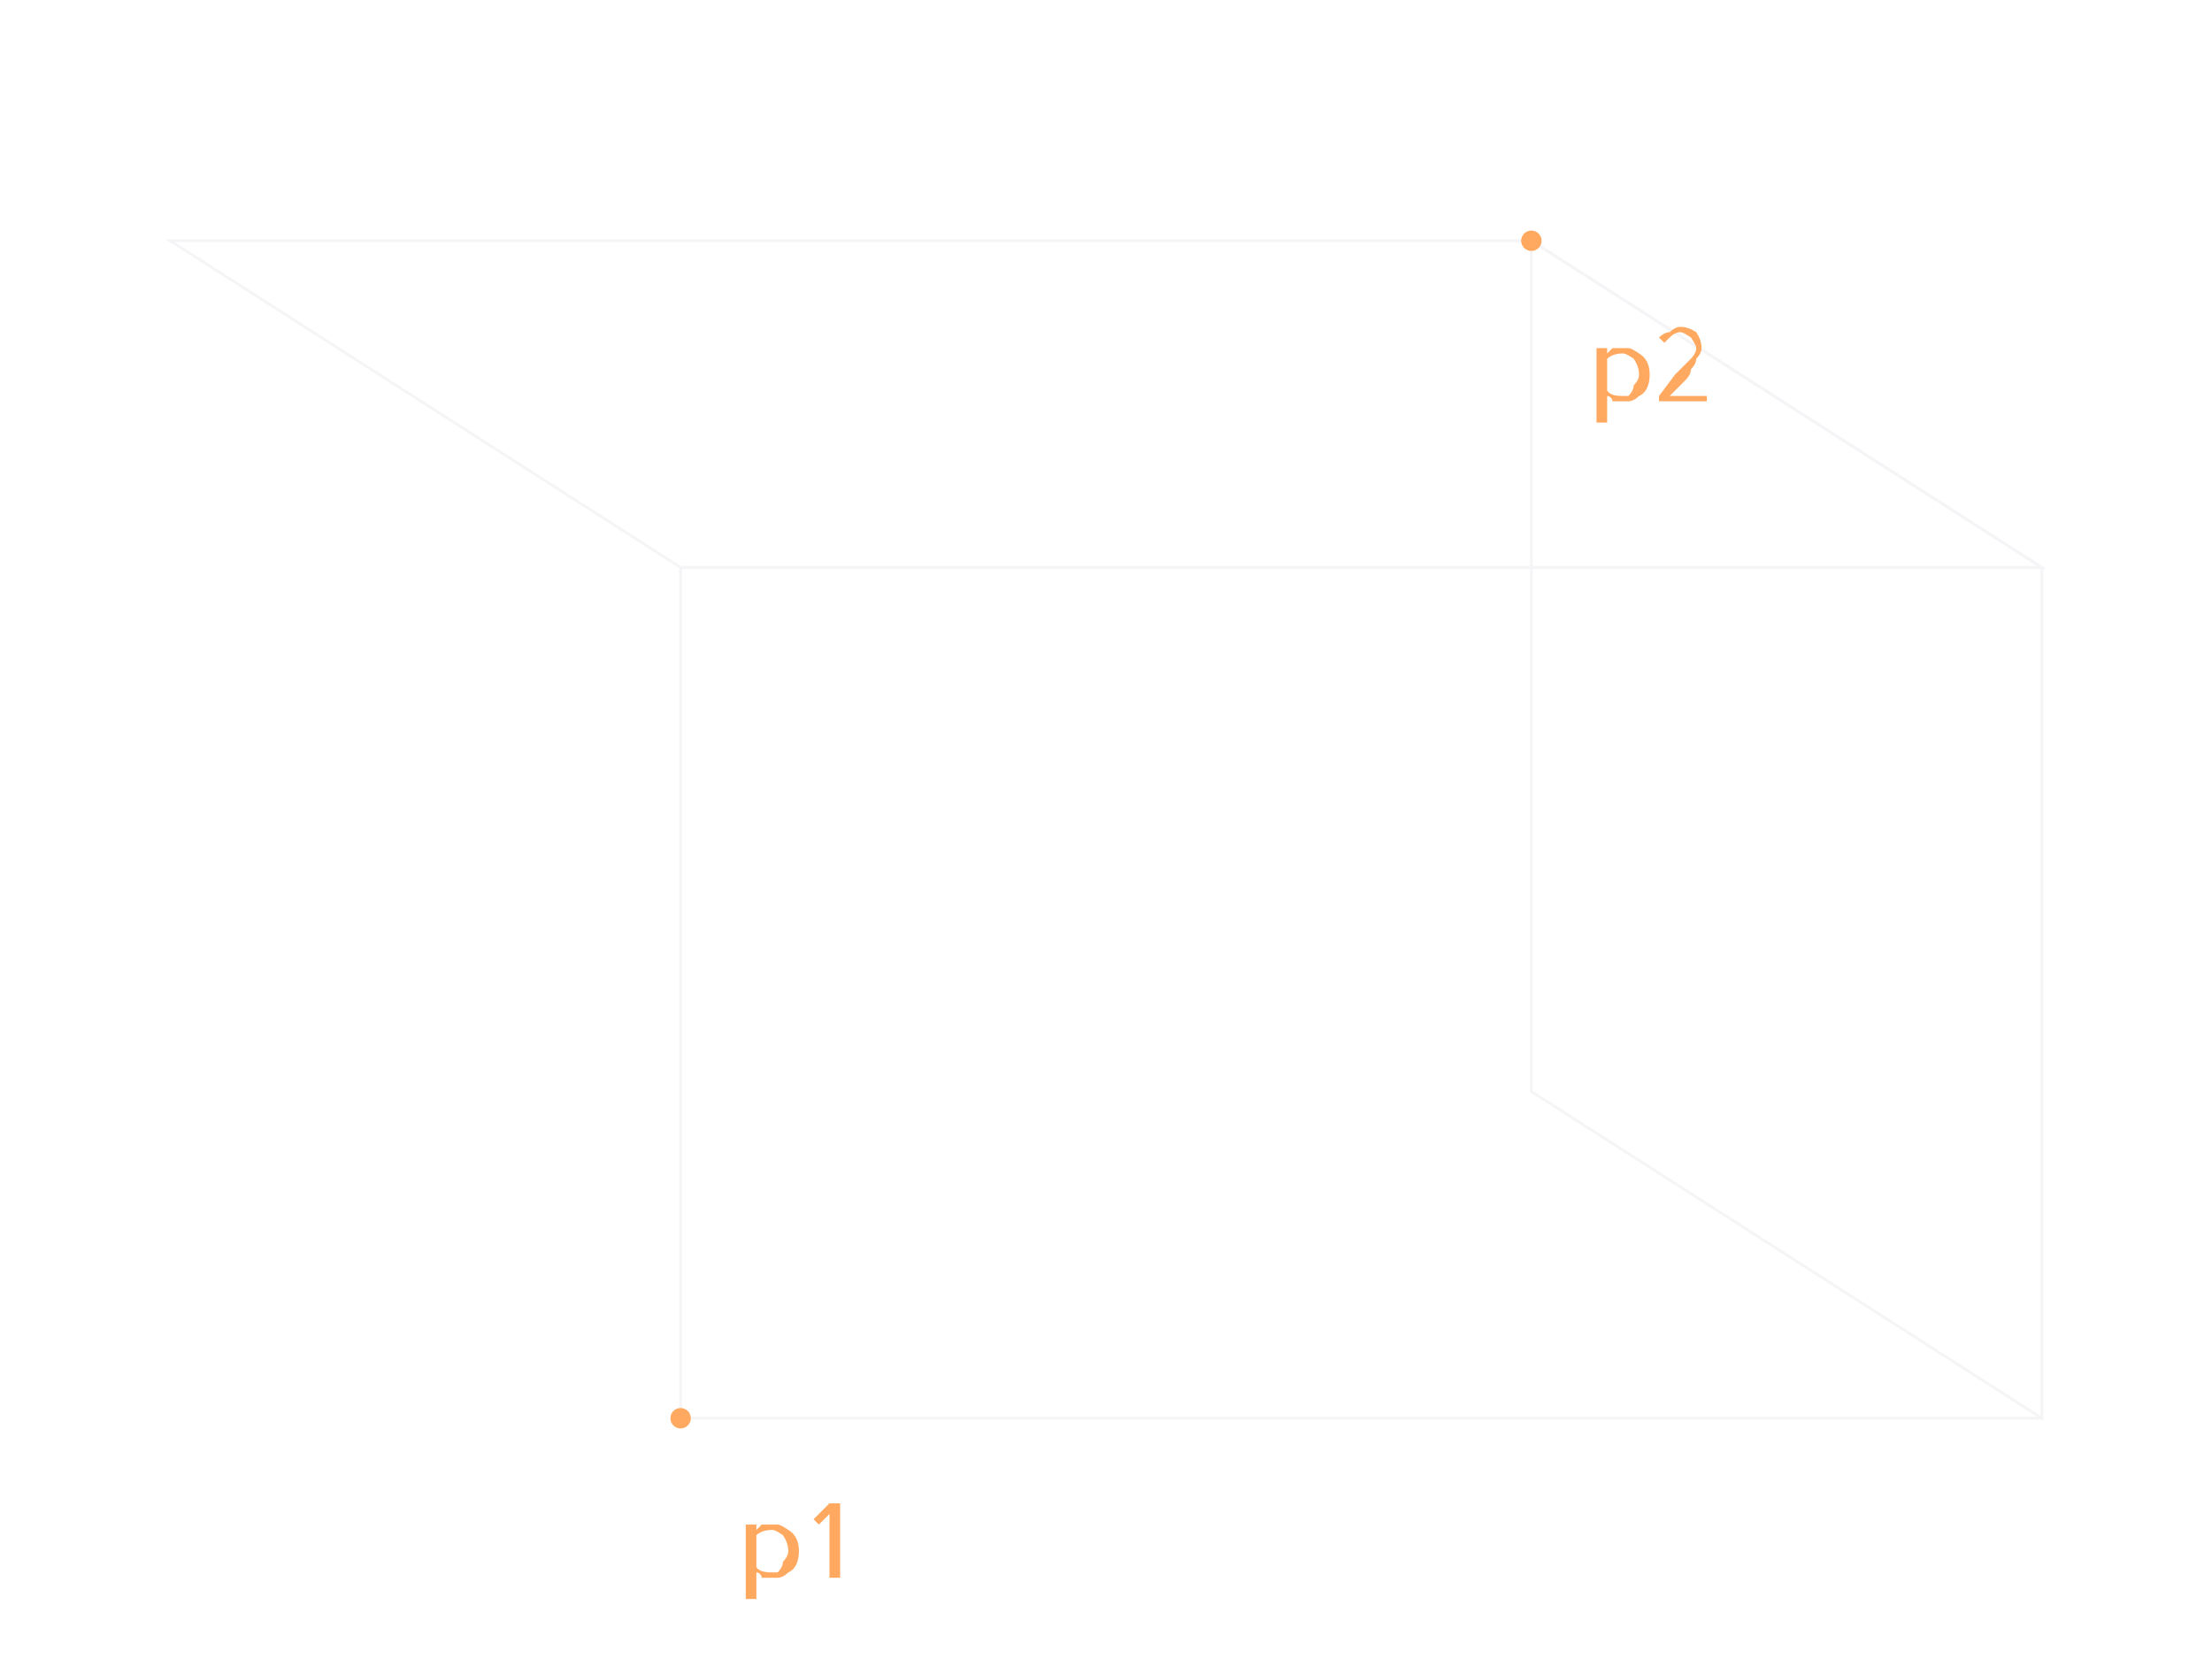
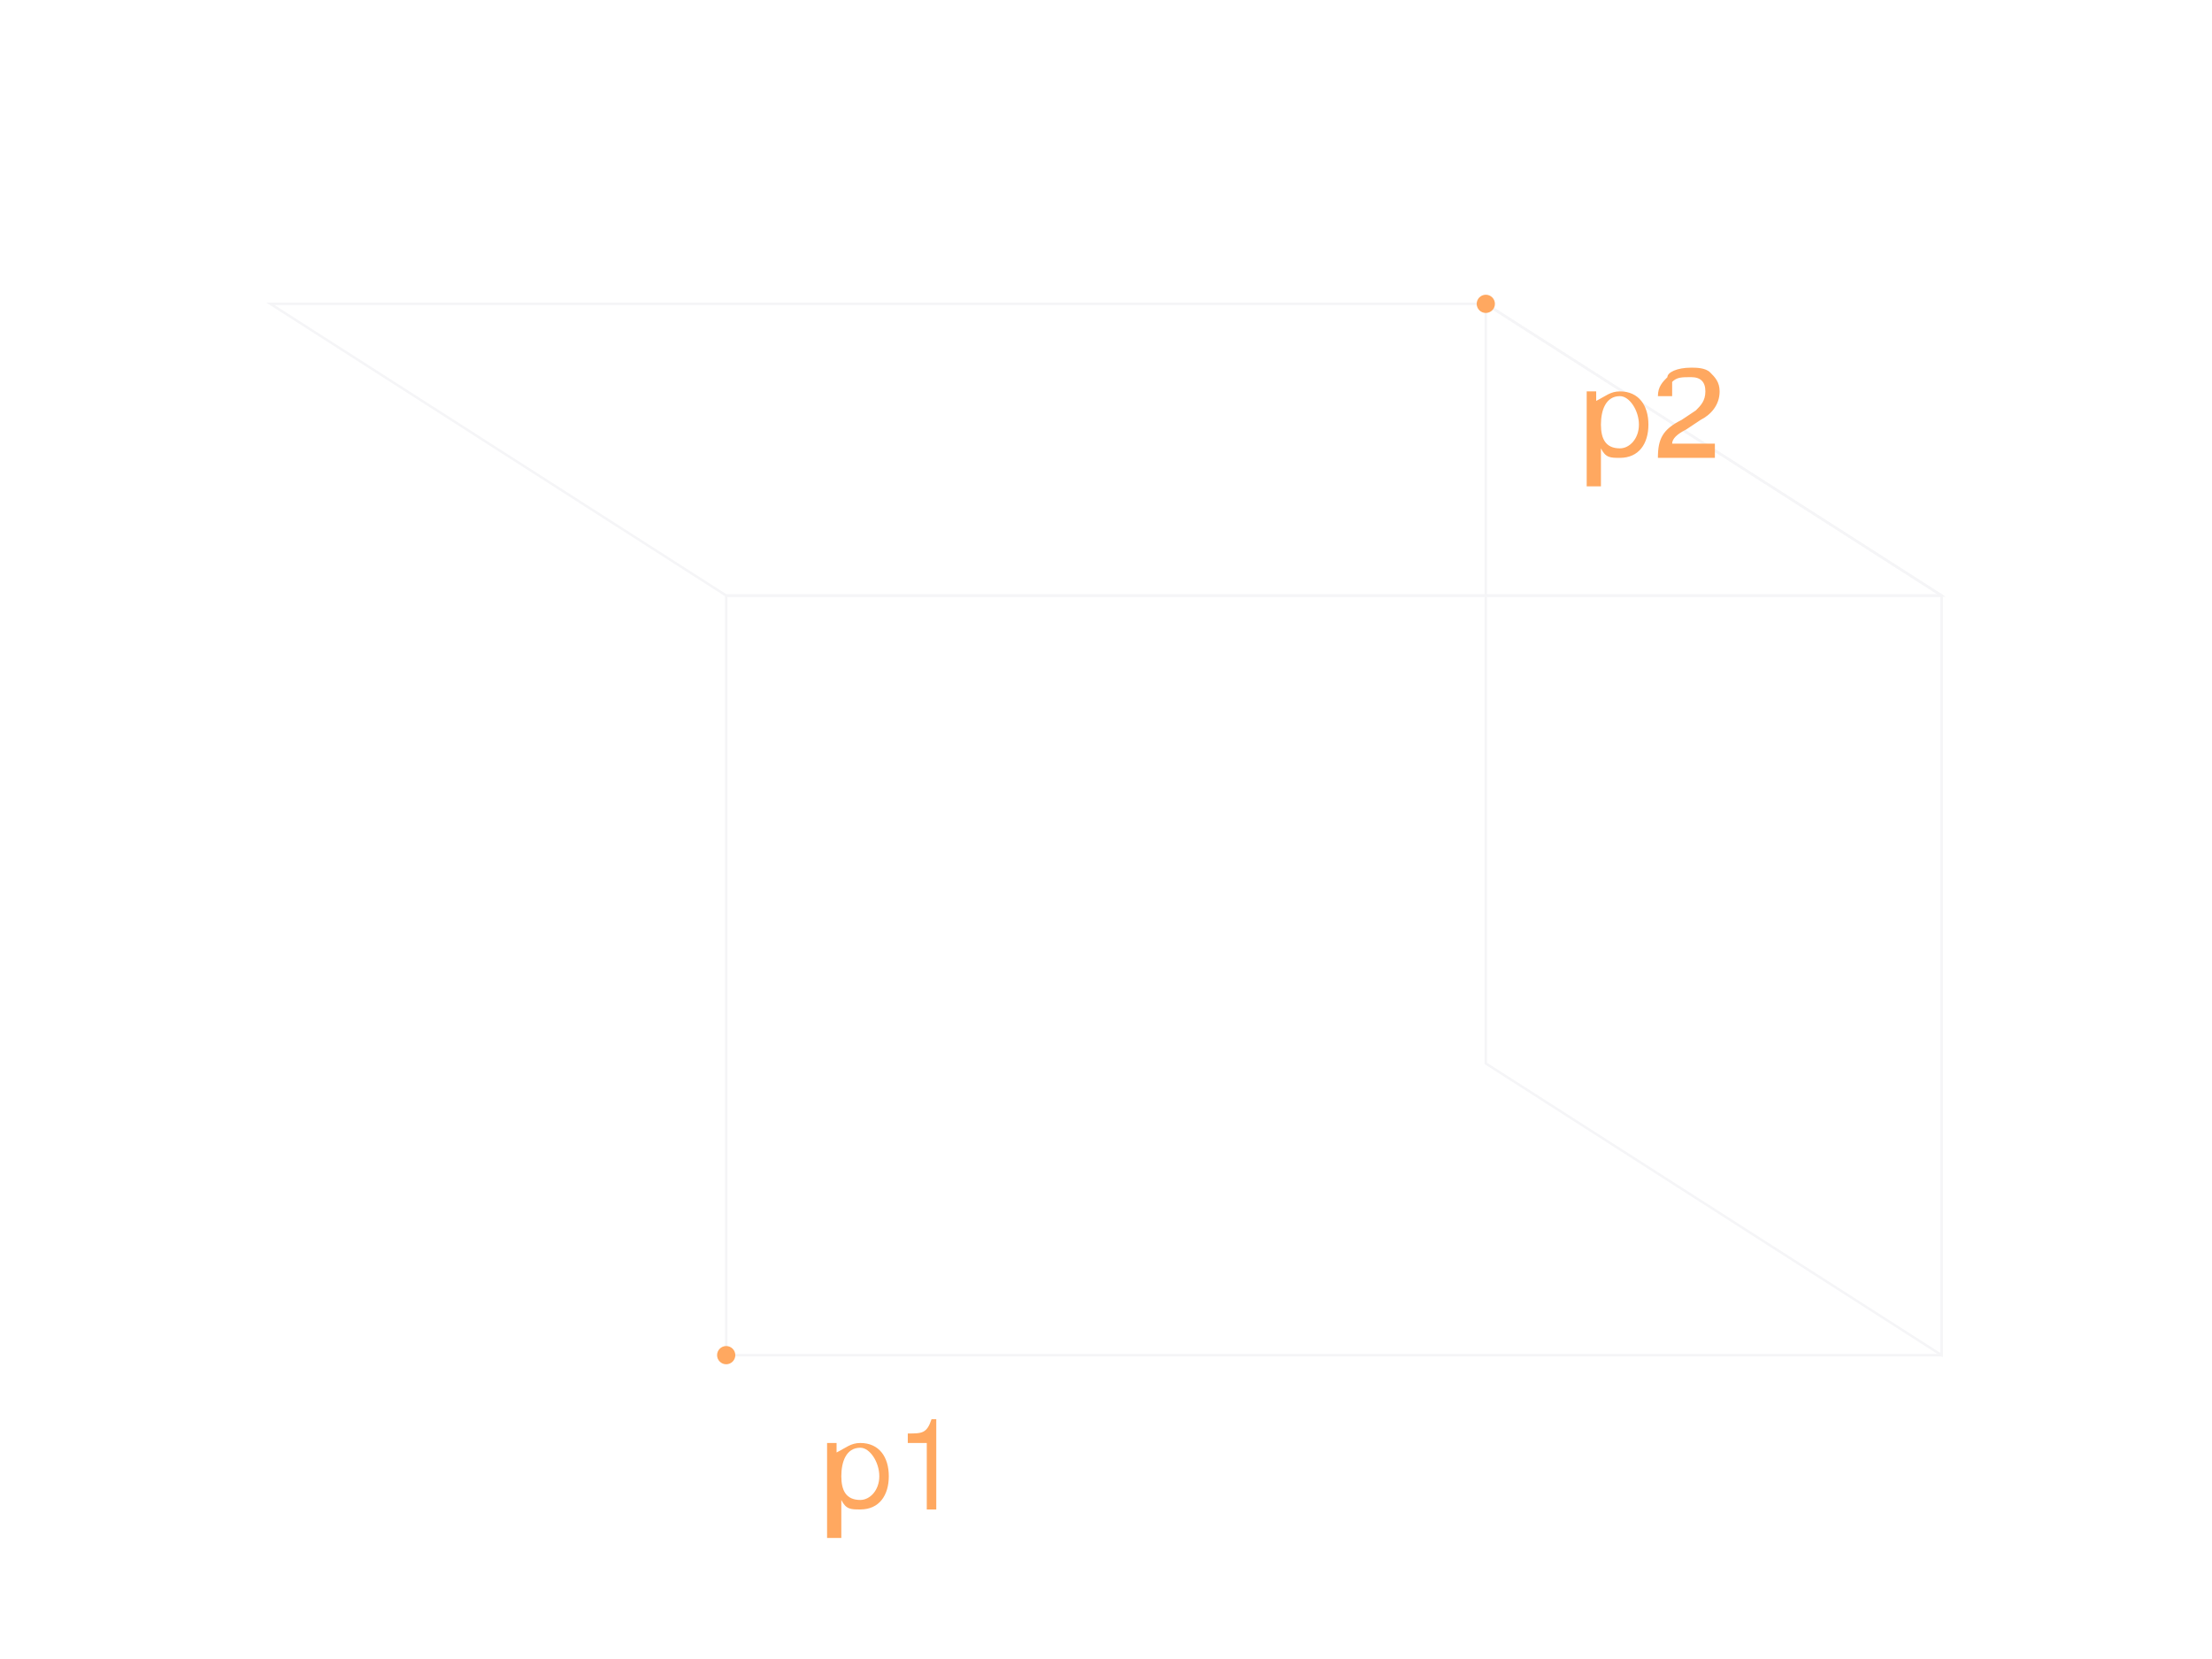
- <svg xmlns="http://www.w3.org/2000/svg" width="800" height="600" viewBox="-2 -3.96 6.5 4.46">
+ <svg xmlns="http://www.w3.org/2000/svg" width="800" height="600" viewBox="-2 -4.46 6.5 5.46">
  <defs>
-     <marker id="arrowhead-end" markerWidth="10" markerHeight="7" refX="10" refY="3.5" orient="auto">
-       <polygon points="0 0, 10 3.5, 0 7" fill="rgb(211,211,211)" />
-     </marker>
-     <marker id="arrowhead-start" markerWidth="10" markerHeight="7" refX="0" refY="3.5" orient="auto">
-       <polygon points="10 0, 0 3.5, 10 7" fill="rgb(211,211,211)" />
-     </marker>
-   </defs>
+ </defs>
  <g stroke-width="0.008">
    <polygon points="0,0 4,0 4,-2.5 0,-2.5" style="fill:none;stroke:rgb(245,245,247)" />
    <polygon points="0,-2.5 4,-2.5 2.5,-3.46 -1.5,-3.46" style="fill:none;stroke:rgb(245,245,247)" />
    <polygon points="4,0 2.5,-0.96 2.5,-3.46 4,-2.5" style="fill:none;stroke:rgb(245,245,247)" />
    <circle cx="0" cy="0" r="0.03" style="fill:rgb(255,168,96);stroke:none" />
-     <text x="0.354" y="0.354" text-anchor="middle" dominant-baseline="central" style="font-family:sans-serif;font-size:0.3;font-size:0.3;fill:rgb(255,168,96)">p1</text>
+     <text x="0.318" y="0.318" text-anchor="start" dominant-baseline="hanging" style="font-family:Helvetica,Arial,sans-serif;font-size:0.42;fill:rgb(255,168,96)">p1</text>
    <circle cx="2.5" cy="-3.46" r="0.03" style="fill:rgb(255,168,96);stroke:none" />
-     <text x="2.854" y="-3.106" text-anchor="middle" dominant-baseline="central" style="font-family:sans-serif;font-size:0.3;font-size:0.3;fill:rgb(255,168,96)">p2</text>
+     <text x="2.818" y="-3.142" text-anchor="start" dominant-baseline="hanging" style="font-family:Helvetica,Arial,sans-serif;font-size:0.42;fill:rgb(255,168,96)">p2</text>
  </g>
</svg>
